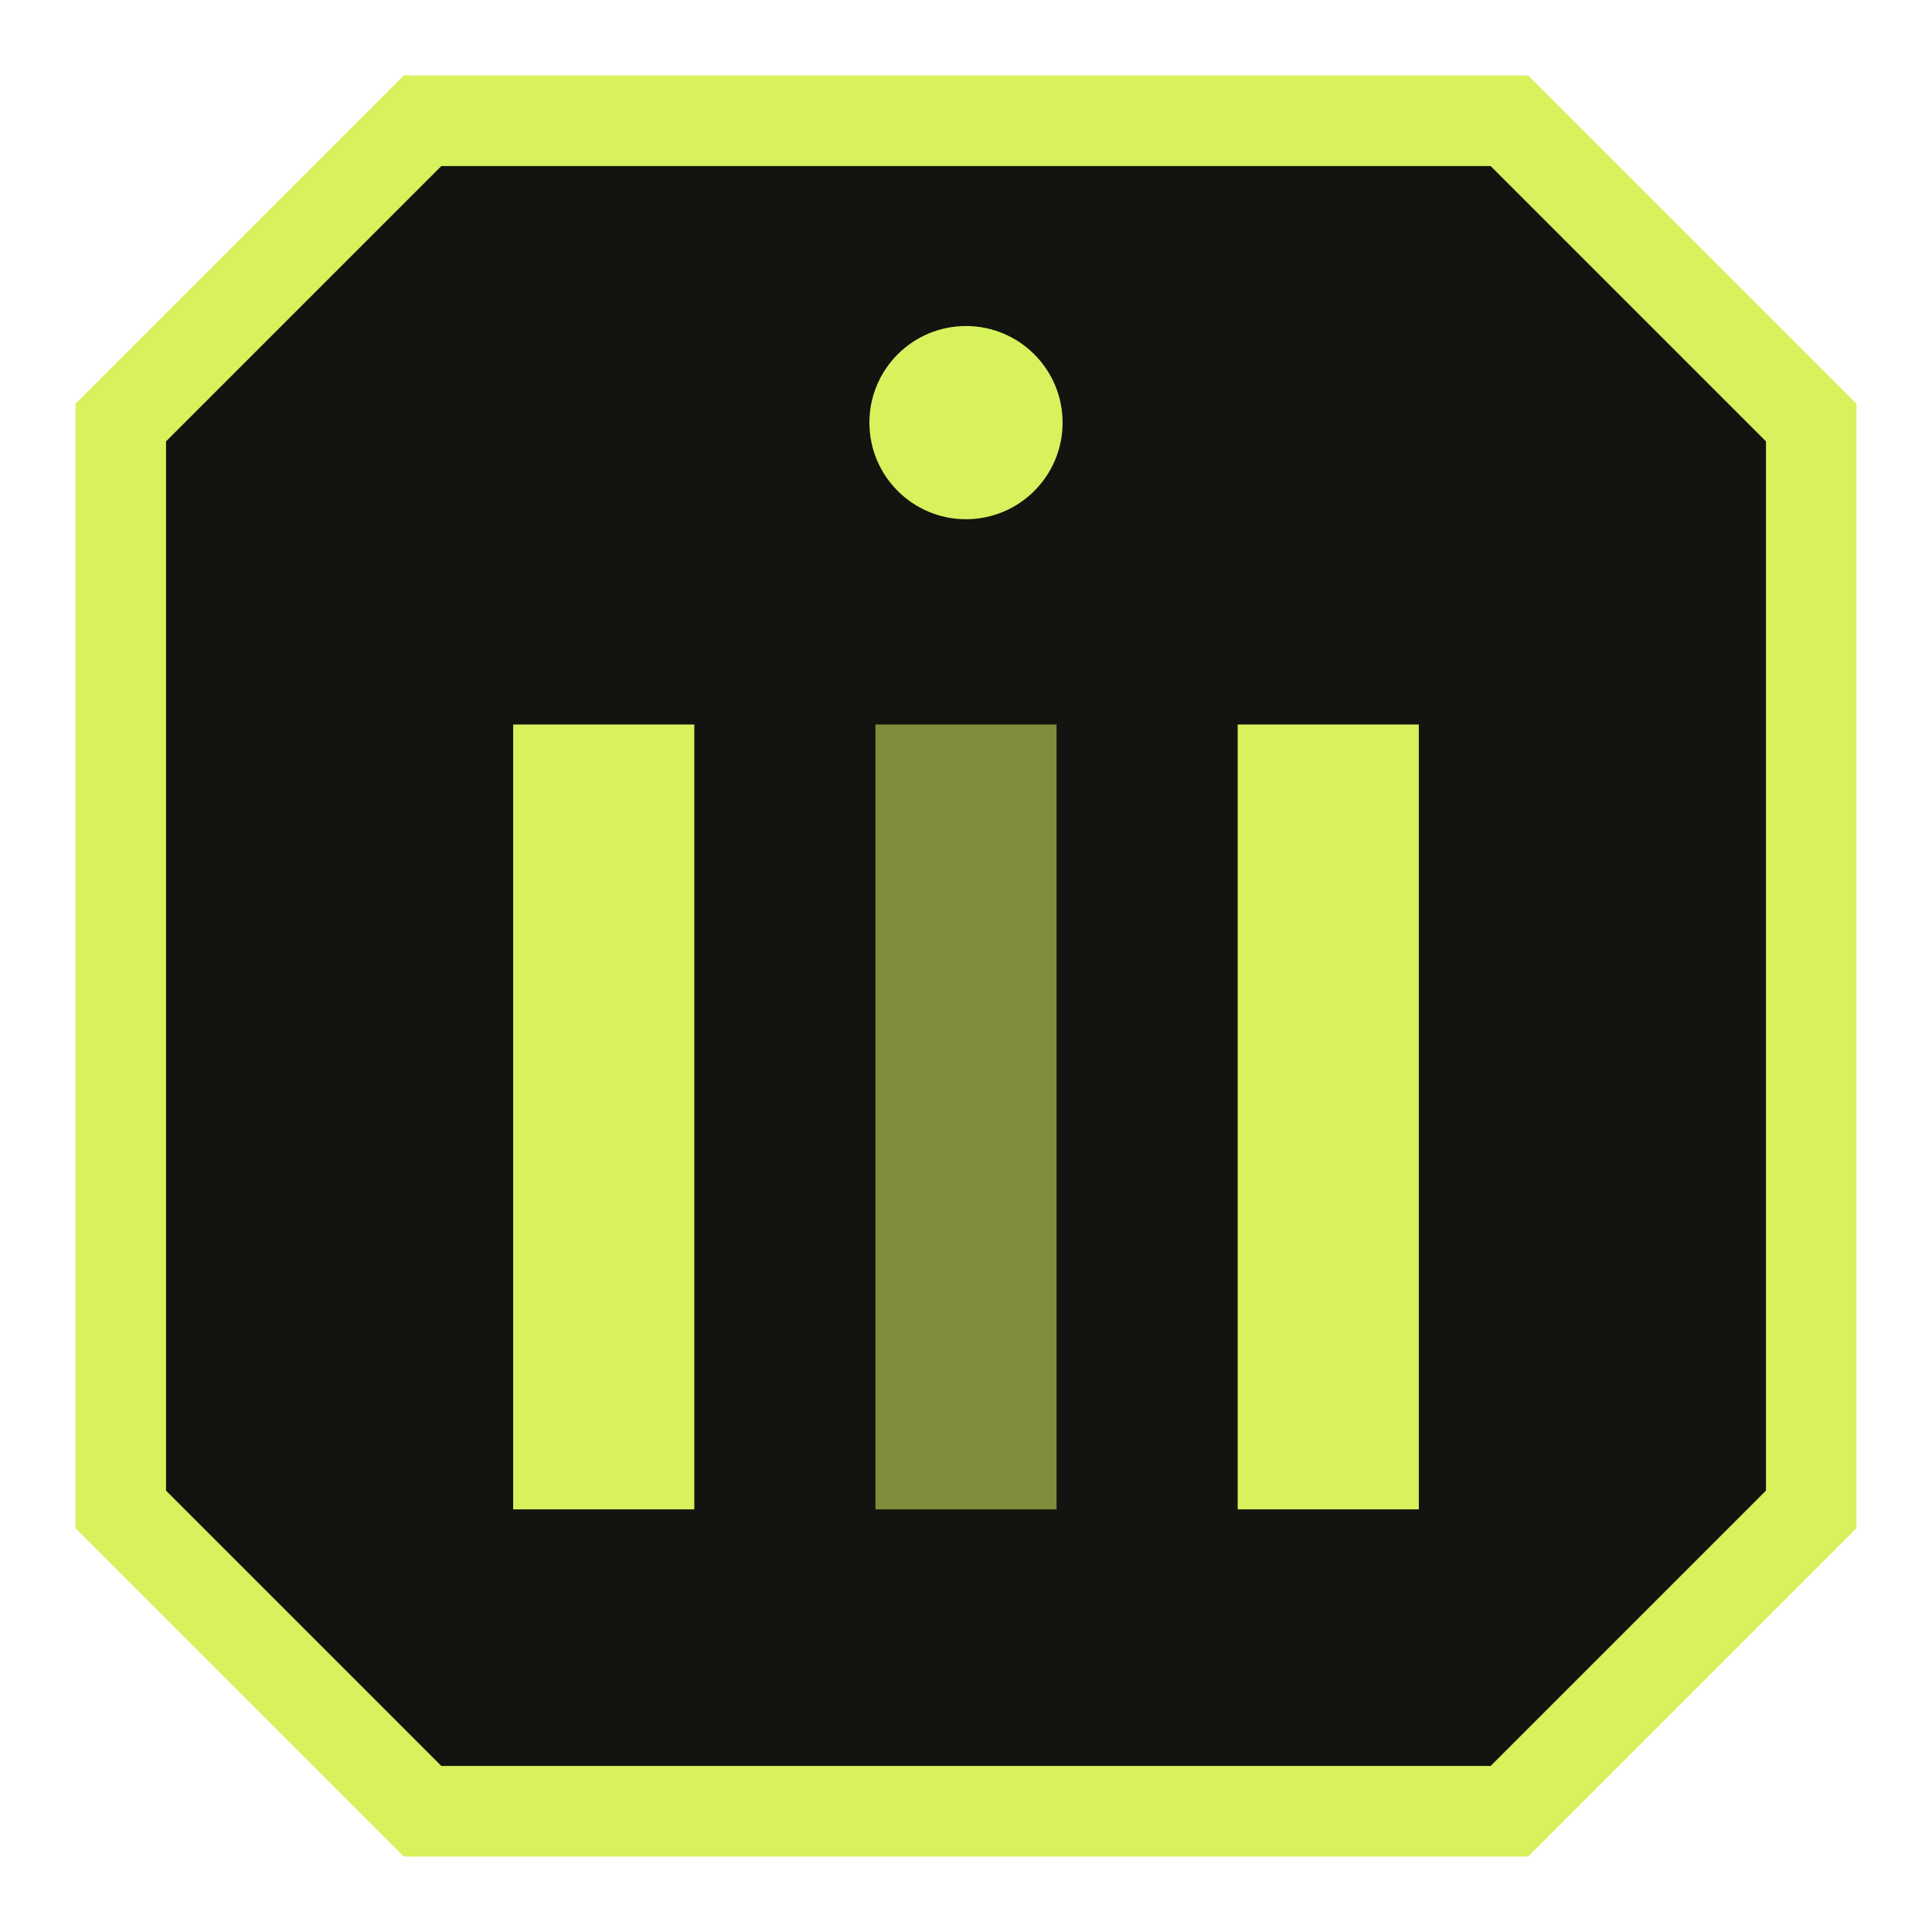
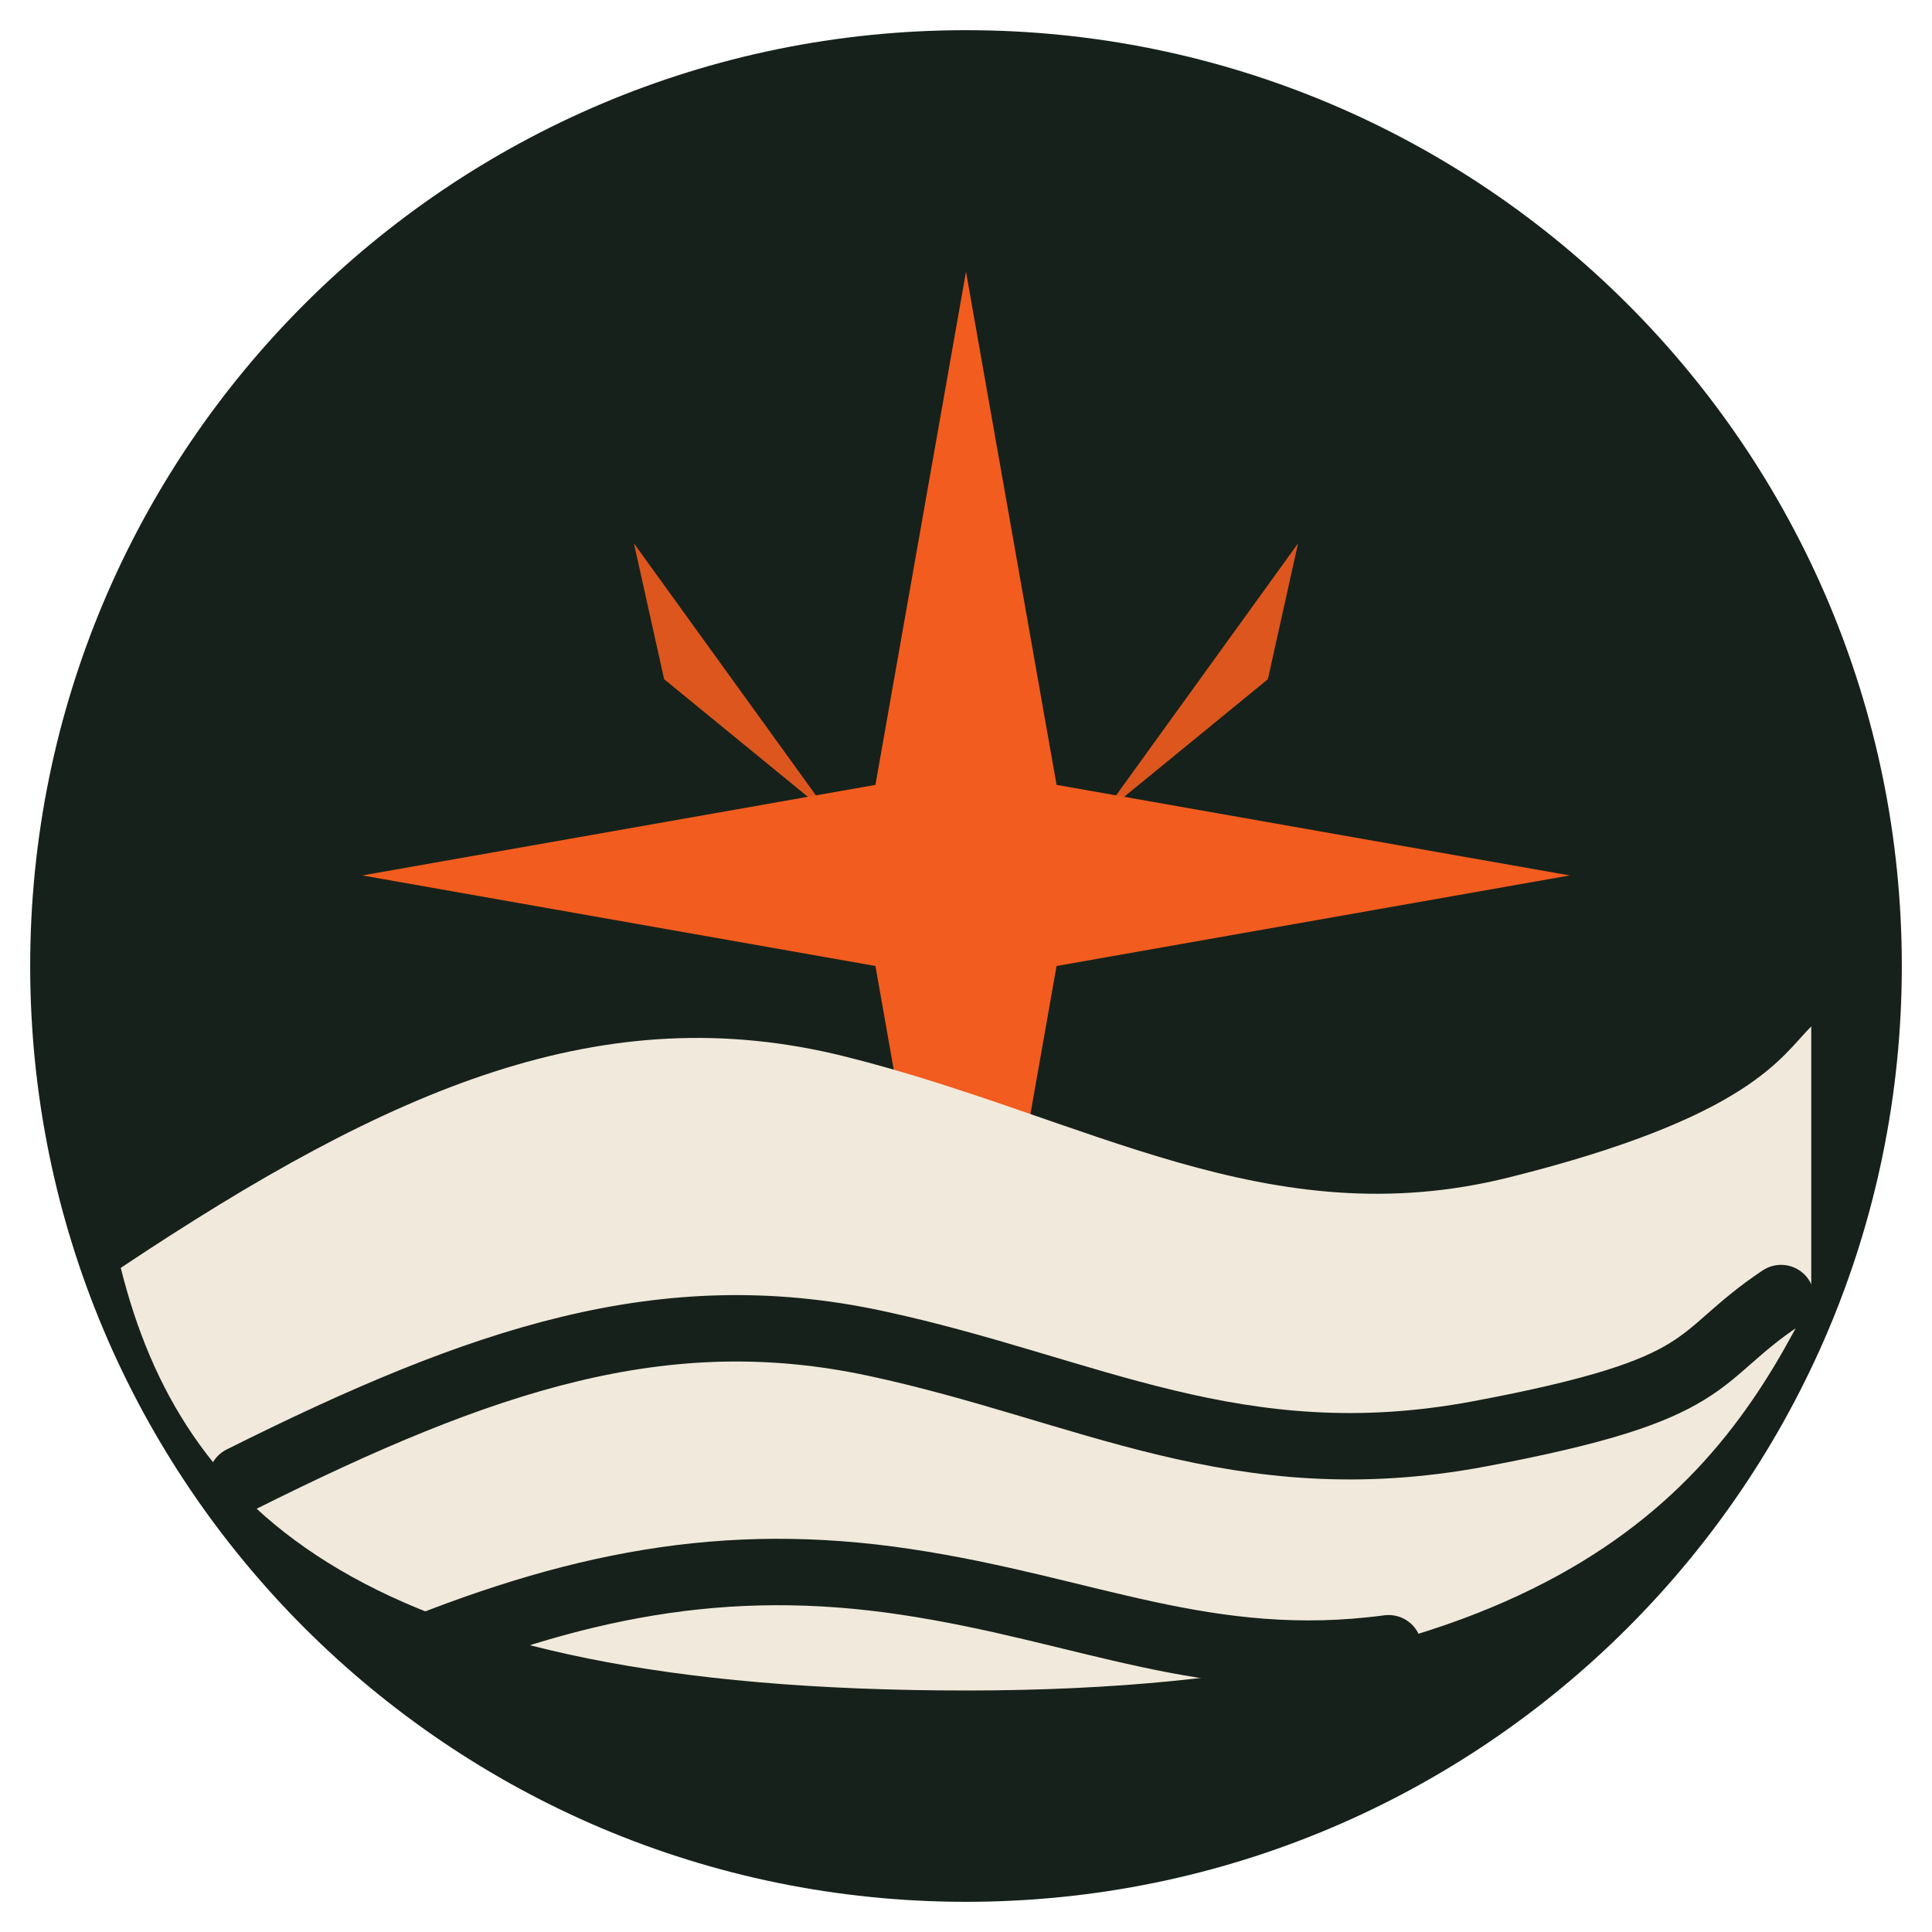
<svg xmlns="http://www.w3.org/2000/svg" viewBox="0 0 64 64">
-   <path d="M14 4h36l10 10v36L50 60H14L4 50V14z" fill="#121410" />
-   <path d="M14 4h36l10 10v36L50 60H14L4 50V14z" fill="none" stroke="#D7F25C" stroke-width="3" />
-   <circle cx="32" cy="14" r="3.2" fill="#D7F25C" />
-   <g fill="#D7F25C">
-     <rect x="17" y="24" width="6" height="26" />
-     <rect x="29" y="24" width="6" height="26" opacity=".55" />
-     <rect x="41" y="24" width="6" height="26" />
+   <circle cx="32" cy="32" r="31" fill="#16211B" />
+   <g fill="#F25C1E">
+     <path d="M32 9 35 26 52 29 35 32 32 49 29 32 12 29 29 26Z" />
+     <path d="M43 18 36.5 27 42 22.5ZM21 18l6.5 9L22 22.5Z" opacity=".9" />
  </g>
+   <path d="M4 42c9-6 16-9 24-7s14 6 22 4 9-4 10-5v9c-3 6-8 13-28 13S6 50 4 42Z" fill="#F1E9DB" />
+   <path d="M8 49c8-4 14-6 21-4.5S41 49 49 47.5 56 45 59 43" fill="none" stroke="#16211B" stroke-width="2.2" stroke-linecap="round" />
+   <path d="M13 55c6-2.5 11-3.5 17-2.6s10 3 16 2.2" fill="none" stroke="#16211B" stroke-width="2.2" stroke-linecap="round" />
</svg>
